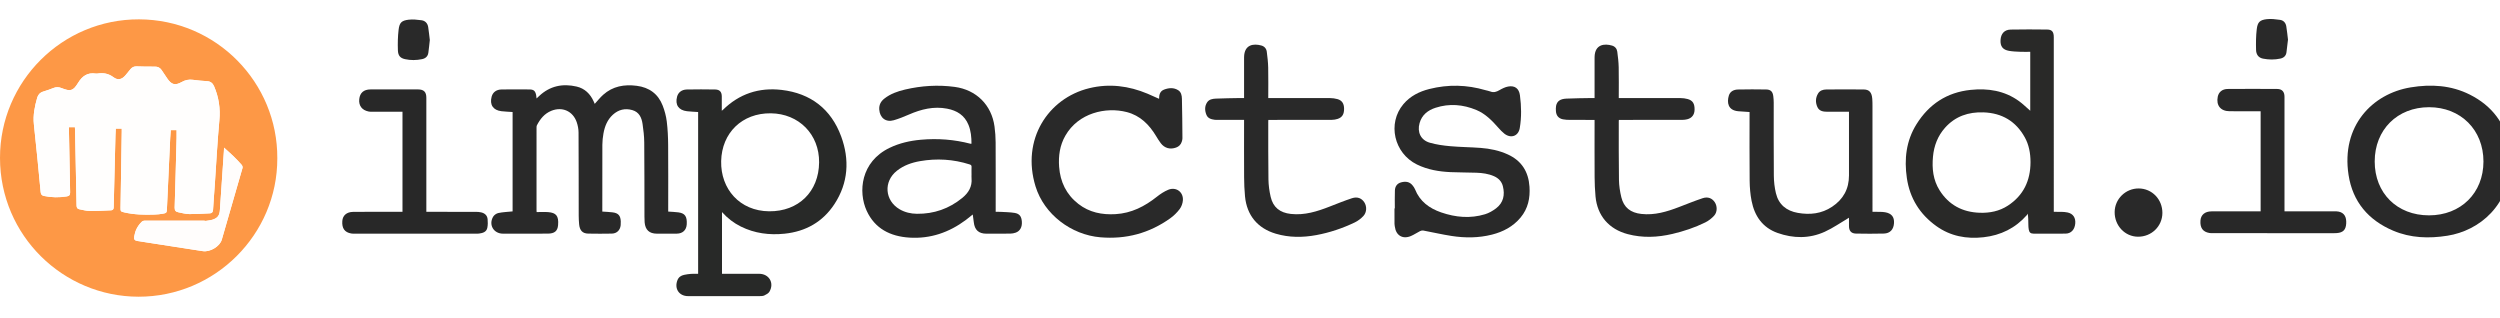
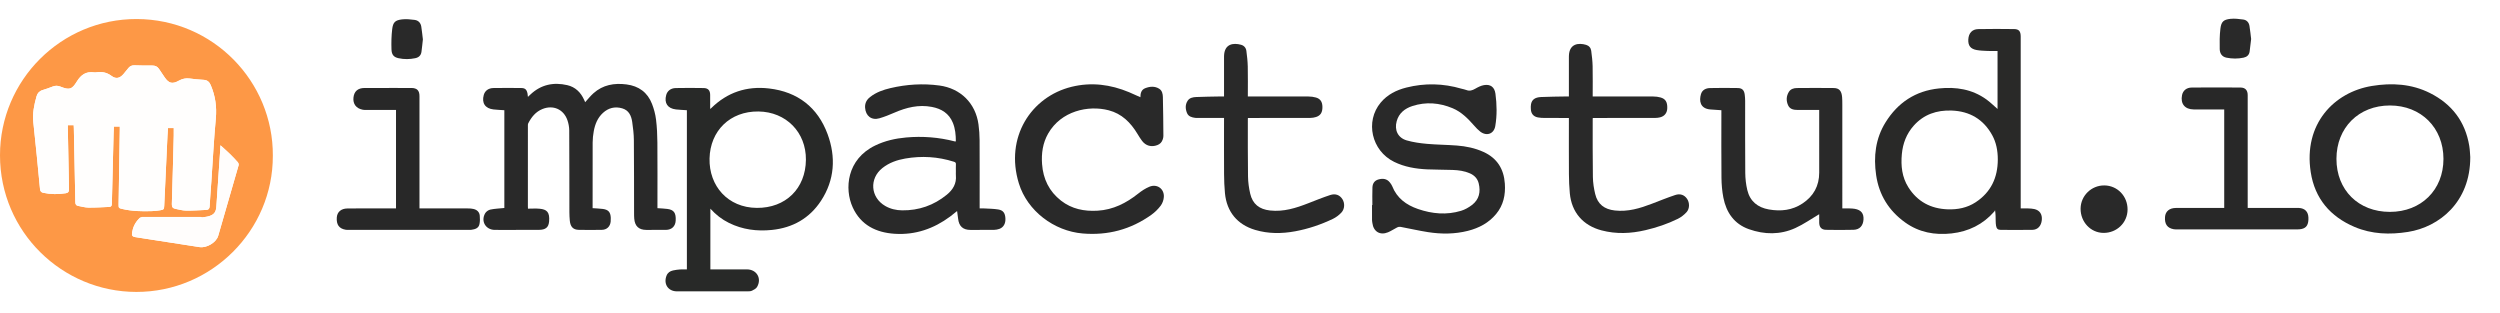
- <svg xmlns="http://www.w3.org/2000/svg" version="1.1" id="Layer_1" x="0px" y="0px" width="7805.379px" height="991.225px" viewBox="44.511 0 7805.379 991.225" enable-background="new 44.511 0 7805.379 991.225" xml:space="preserve">
+ <svg xmlns="http://www.w3.org/2000/svg" version="1.1" id="Layer_1" x="0px" y="0px" width="7933.162px" height="991.225px" viewBox="44.511 0 7933.162 991.225" enable-background="new 44.511 0 7933.162 991.225" xml:space="preserve">
  <g>
    <path display="none" fill="#FFFFFE" d="M0,991.225C0,660.816,0,330.408,0,0c2643.268,0,5286.535,0,7929.805,0   c0,330.408,0,660.816,0,991.225C5286.535,991.225,2643.268,991.225,0,991.225z M910.3,494.162   C911.639,258.513,720.696,61.1,478.5,60.408C239.117,59.723,44.351,254.022,44.511,493.037   c0.163,242.755,197.431,433.049,432.458,433.337C715.614,926.668,910.891,732.136,910.3,494.162z M2224.178,854.936   c-7.771,0-14.926-0.404-22.011,0.113c-7.336,0.54-14.694,1.571-21.881,3.132c-9.442,2.057-16.9,6.917-20.681,16.515   c-10.364,26.305,4.85,49.769,33.025,49.846c74.521,0.202,149.044,0.101,223.566-0.023c4.961-0.007,10.471-0.08,14.748-2.145   c5.893-2.841,12.808-6.472,15.888-11.746c15.784-27.029-1.076-55.741-32.104-55.781c-36.205-0.047-72.406-0.011-108.611-0.011   c-2.545,0-5.096,0-7.418,0c0-64.477,0-128.111,0-192.697c17.338,19.347,36.688,34.192,58.961,45.211   c43.146,21.349,88.82,27.165,136.261,22.292c66.151-6.798,119.323-36.82,155.776-92.334   c43.504-66.245,47.713-139.111,21.013-211.516c-31.357-85.026-94.746-134.404-185.739-145.055   c-70.751-8.281-132.396,12.08-183.555,62.394c-0.793,0.78-1.771,1.371-3.38,2.597c0-15.623,0.034-30.128-0.011-44.634   c-0.043-13.966-6.336-21.435-20.459-21.686c-29.586-0.526-59.198-0.565-88.783,0.015c-15.834,0.31-26.756,9.149-30.278,22.181   c-6.889,25.48,4.517,42.59,30.899,45.651c11.427,1.324,22.967,1.669,34.771,2.482   C2224.178,517.881,2224.178,685.857,2224.178,854.936z M1644.929,349.726c0,103.778,0,207.474,0,310.271   c-15.215,1.562-30.05,2.093-44.387,5.041c-6.159,1.267-13.385,6.354-16.518,11.784c-14.532,25.188,1.72,52.506,30.618,52.702   c18.232,0.118,36.472,0.026,54.707,0.021c28.543-0.012,57.088,0.198,85.628-0.135c20.811-0.242,30.291-7.843,31.938-26.318   c2.71-30.34-7.34-38.701-30.359-40.781c-11.979-1.078-24.14-0.188-36.623-0.188c-0.153-3.236-0.312-5.021-0.312-6.808   c-0.012-85.634-0.018-171.262,0.029-256.892c0.002-2.324-0.004-4.953,1.004-6.924c10.214-19.989,23.77-36.905,45.251-45.592   c33.979-13.741,67.134,0.843,79.17,35.47c3.57,10.271,5.692,21.592,5.755,32.45c0.516,86.418,0.338,172.839,0.49,259.26   c0.016,8.972,0.472,17.969,1.294,26.902c1.804,19.616,10.56,29.013,28.417,29.357c24.568,0.479,49.16,0.476,73.727-0.004   c15.602-0.302,26.062-10.784,27.588-26.25c0.392-3.931,0.472-7.922,0.308-11.87c-0.747-18.039-7.638-25.955-25.487-28.229   c-10.623-1.354-21.381-1.65-32.15-2.43c0-69.748-0.16-139.254,0.154-208.758c0.056-11.808,1.376-23.744,3.479-35.378   c4.009-22.174,12.198-42.688,29.3-58.277c17.516-15.967,38.204-20.955,60.962-14.359c21.229,6.151,28.91,23.567,31.765,43.159   c2.77,19.011,5.088,38.271,5.264,57.44c0.701,77.163,0.481,154.339,0.646,231.509c0.015,6.071,0.063,12.171,0.571,18.218   c1.979,23.562,14.439,35.233,38.045,35.432c20.876,0.175,41.759,0.213,62.632-0.079c18.366-0.257,29.812-11.396,30.804-29.267   c1.357-24.425-5.498-34.451-26.268-37.188c-10.376-1.362-20.895-1.646-31.612-2.44c0-3.033,0-5.938,0-8.835   c0-66.336,0.356-132.677-0.187-199.007c-0.2-24.516-1.291-49.16-4.303-73.458c-2.082-16.803-6.615-33.696-12.74-49.514   c-14.203-36.669-42.057-56.875-81.002-61.888c-38.838-4.998-74.844,1.173-104.92,28.122c-9.48,8.495-17.438,18.694-26.256,28.295   c-0.976-2.262-2.066-4.896-3.238-7.502c-10.684-23.745-27.938-40.689-53.492-46.594c-43.622-10.081-83.248-1.916-116.694,29.478   c-2.543,2.386-5.064,4.792-8.183,7.739c-0.542-4.558-0.674-7.749-1.33-10.826c-2.734-12.793-7.62-17.229-20.601-17.335   c-29.068-0.236-58.146-0.348-87.21,0.064c-16.316,0.232-27.336,8.667-31.041,22.179c-6.979,25.449,4.48,42.741,30.772,45.746   C1621.805,348.552,1633.381,348.924,1644.929,349.726z M6383.238,345.794c-11.898-10.282-22.934-21.353-35.445-30.354   c-45.209-32.52-96.5-40.396-150.6-34.819c-74.188,7.646-130.225,44.796-169.226,107.409   c-32.146,51.603-38.589,108.591-29.993,167.714c9.17,63.073,40.465,113.136,92.037,150.104   c44.146,31.646,94.188,40.817,147.396,34.863c53.785-6.018,99.397-28.372,135.396-69.302c1.108-1.267,1.729-2.964,2.574-4.462   c1.896,12.256,1.771,23.024,1.951,33.796c0.087,5.256,0.288,10.581,1.217,15.73c1.683,9.31,5.756,12.939,15.017,12.985   c33.301,0.164,66.606,0.323,99.908-0.062c17.272-0.198,28.479-12.362,30.271-31.351c1.715-18.222-6.771-30.896-23.868-34.687   c-6.13-1.356-12.538-1.691-18.843-1.949c-7.851-0.319-15.722-0.076-24.291-0.076c0-3.805,0-6.904,0-10.006   c0-178.417,0.004-356.836-0.01-535.255c-0.002-16.546-5.438-23.644-20.603-23.834c-38.058-0.477-76.131-0.678-114.181,0.094   c-19.44,0.394-30.401,12.967-31.479,32.795c-1.059,19.464,6.848,30.157,26.615,33.66c11.361,2.013,23.062,2.372,34.645,2.876   c10.438,0.456,20.91,0.096,31.508,0.096C6383.238,223.937,6383.238,284.955,6383.238,345.794z M3077.659,448.598   c-1.607,0.11-2.439,0.372-3.153,0.188c-50.821-13.271-102.413-17.191-154.668-12.532c-34.088,3.039-67.048,10.456-98.107,25.446   c-90.093,43.479-98.354,137.298-71.349,196.314c25.726,56.224,74.188,80.098,133.412,83.854   c65.338,4.144,123.681-16.04,175.91-54.826c7.144-5.304,13.967-11.039,21.916-17.353c1.155,8.662,2.34,16.362,3.187,24.104   c2.648,24.205,15.33,35.81,39.493,35.825c24.845,0.018,49.69,0.139,74.53-0.215c5.682-0.079,11.602-1.188,16.954-3.104   c13.398-4.796,20.209-17.385,19.146-33.831c-1.062-16.525-7.104-25.221-22.746-27.765c-14.746-2.401-29.889-2.412-44.862-3.316   c-4.61-0.276-9.252-0.045-14.14-0.045c0-4.08,0-6.965,0-9.85c0-68.984,0.224-137.969-0.157-206.949   c-0.093-16.575-1.271-33.261-3.509-49.683c-9.168-67.26-56.811-114.449-124.185-123.531c-52.128-7.027-103.842-3.728-154.915,8.185   c-23.124,5.393-45.566,13.224-64.671,28.186c-11.053,8.648-17.057,19.533-16.072,34.188c1.751,26.113,20.521,40.786,45.459,33.49   c16.104-4.712,31.826-11.044,47.236-17.756c38.188-16.635,77.217-26.381,119.175-18.359c30.695,5.869,54.505,20.587,66.729,50.604   C3075.865,408.5,3077.638,428.092,3077.659,448.598z M4399.404,650.718c-0.371,0.001-0.739,0.002-1.107,0.005   c0,15.857-0.062,31.718,0.053,47.569c0.021,3.147,0.703,6.295,1.104,9.438c3.457,27.269,24.312,39.906,49.694,29.348   c10.146-4.222,19.354-10.665,29.229-15.611c2.924-1.462,6.865-2.266,10.021-1.674c29.248,5.465,58.285,12.226,87.662,16.812   c42.32,6.604,84.752,6.508,126.592-4.103c35.051-8.884,65.972-25.145,89.455-53.438c23.235-27.99,30.11-60.746,27.701-96.287   c-3.164-46.695-24.541-80.935-67.649-100.604c-26.949-12.296-55.601-18.172-84.86-20.409c-31.599-2.413-63.381-2.51-94.931-5.34   c-21.412-1.921-43.097-4.936-63.688-10.833c-28.24-8.085-39.992-32.791-32.033-61.229c7.17-25.637,26.035-40.172,49.711-47.88   c43.092-14.031,85.994-10.397,127.521,6.865c28.266,11.754,49.145,33.259,69.012,55.784c5.738,6.512,11.77,12.982,18.592,18.281   c20.199,15.691,43.596,7.834,47.926-17.33c5.854-33.969,5.097-68.521,0.592-102.574c-2.867-21.706-16.424-31.025-36.729-27.378   c-9.546,1.713-18.878,6.479-27.423,11.396c-9.211,5.299-17.883,8.246-28.271,4.091c-4.851-1.939-10.185-2.626-15.229-4.109   c-58.022-17.039-116.476-18.467-175.062-3.688c-31.496,7.944-59.941,22.098-81.291,47.534   c-50.338,59.977-29.297,153.003,42.514,188.24c33.027,16.204,68.584,22.151,104.889,23.822c26.912,1.241,53.898,0.855,80.83,1.846   c18.742,0.688,37.31,3.152,54.756,10.822c14.129,6.214,24.082,16.544,27.783,31.506c6.68,26.998,1.711,51.376-21.279,68.875   c-10.285,7.826-22.234,14.716-34.52,18.442c-46.008,13.963-91.777,9.782-136.752-5.696c-37.217-12.812-66.817-34.396-81.869-72.47   c-1.711-4.322-4.674-8.279-7.61-11.963c-9.537-11.952-22.164-13.107-35.837-9.398c-12.701,3.444-18.756,12.933-19.271,25.123   C4398.816,613.218,4399.404,631.981,4399.404,650.718z M7883.301,498.249c-0.67-7.889-0.943-21.71-3.146-35.217   c-12.619-77.271-55.396-132.942-124.606-167.711c-58.449-29.362-120.979-32.984-184.575-22.524   c-119.407,19.637-217.602,120.088-193.895,273.562c12.938,83.744,61.979,141.065,139.234,173.837   c54.507,23.116,111.656,24.92,169.494,15.745C7784.752,720.246,7883.801,641.549,7883.301,498.249z M5817.303,679.754   c0,7.717-0.006,16.917,0,26.112c0.01,14.795,6.963,23.14,21.693,23.418c29.061,0.547,58.15,0.71,87.201-0.063   c19.48-0.519,30.493-12.775,31.691-32.592c1.168-19.312-7.582-30.284-27.514-33.897c-5.41-0.983-11-1.177-16.521-1.329   c-7.554-0.221-15.115-0.061-23.172-0.061c0-3.836,0-6.693,0-9.56c0-106.773,0.017-213.545-0.024-320.318   c0-7.659-0.056-15.345-0.646-22.974c-1.537-19.813-9.226-28.93-26.332-29.132c-39.104-0.46-78.229-0.358-117.336,0.023   c-9.957,0.097-19.771,3.171-25.369,12.265c-8.299,13.49-8.791,28.208-2.345,42.442c5.888,12.996,18.25,14.766,30.839,14.812   c22.389,0.085,44.775,0.021,67.827,0.021c0,3.038,0.002,5.357,0.002,7.677c0,63.694-0.09,127.392,0.03,191.082   c0.078,42.235-17.942,74.646-52.795,97.864c-32.812,21.864-69.006,25.771-106.967,19.104   c-35.578-6.251-59.892-26.004-68.405-61.517c-4.263-17.763-6.313-36.438-6.479-54.731c-0.691-76.108-0.26-152.229-0.354-228.342   c-0.006-6.578-0.54-13.19-1.341-19.728c-1.728-14.114-8.086-20.736-22.067-20.96c-29.326-0.47-58.679-0.574-87.996,0.076   c-13.11,0.292-24.856,5.723-28.854,19.437c-5.953,20.43-3.478,45.413,29.451,48.433c11.69,1.072,23.435,1.633,35.384,2.442   c0,3.319,0,6.224,0,9.12c0,68.452-0.456,136.906,0.271,205.353c0.227,21.004,1.985,42.306,6.024,62.889   c9.271,47.237,34.229,83.567,81.074,100.154c49.209,17.424,99.356,18.165,147.344-3.648   C5768.021,711.626,5792.117,694.564,5817.303,679.754z M3663.299,308.497c-12.634-5.612-24.051-10.935-35.658-15.8   c-59.062-24.757-119.965-32.607-182.625-17.245c-128.906,31.604-212.271,160.845-167.332,306.692   c26.869,87.2,111.414,151.021,202.275,158.727c80.163,6.799,152.703-12.619,217.951-59.086   c11.229-7.995,21.517-18.156,29.805-29.148c5.662-7.515,9.37-18.062,9.986-27.517c1.693-25.911-21.471-42.567-45.646-32.646   c-12.707,5.221-24.717,13.15-35.543,21.746c-38.031,30.198-79.479,51.455-128.957,54.367c-42.433,2.497-81.99-5.262-116.229-31.956   c-37.641-29.349-56.625-68.766-60.041-115.779c-2.471-33.98,2.068-66.896,19.324-97.089   c40.812-71.397,126.72-90.774,192.041-73.802c41.625,10.817,69.691,38.921,91.252,74.688c4.621,7.667,9.31,15.361,14.725,22.472   c11.977,15.715,29.436,20.32,48.052,13.479c8.795-3.229,14.646-9.266,17.479-18.083c1.12-3.479,2.122-7.215,2.092-10.821   c-0.343-41.206-0.598-82.417-1.605-123.609c-0.243-9.929-2.302-20.624-11.744-26.516c-14.122-8.808-29.455-7.401-44.165-1.741   C3666.487,284.538,3663.26,295.491,3663.299,308.497z M5022.994,374.374c0,3.476,0,6.305,0,9.133   c0,56.292-0.24,112.584,0.129,168.873c0.133,20.314,0.932,40.694,2.812,60.914c5.592,60.166,41.681,102.172,100.617,117.738   c46.494,12.282,93.08,10.226,139.442-0.669c35.437-8.325,69.935-19.812,102.588-35.903c10.353-5.098,20.164-12.751,27.896-21.335   c10.215-11.347,9.75-30.166,1.547-42.133c-8.441-12.316-21.438-17.572-37.647-12.161c-24.915,8.312-49.312,18.199-73.853,27.63   c-37.901,14.566-76.174,26.128-117.729,21.465c-33.295-3.736-54.49-19.826-62.312-52.238c-4.235-17.562-7.049-35.886-7.336-53.916   c-0.973-61.029-0.528-122.09-0.615-183.137c-0.002-1.239,0.186-2.478,0.324-4.261c3.34,0,6.193,0,9.045,0   c63.164-0.028,126.326-0.015,189.488-0.161c4.962-0.011,10.049-0.632,14.859-1.833c14.506-3.624,22.557-14.146,22.945-29.257   c0.5-19.367-5.514-29.439-21.592-33.918c-7.254-2.021-15.038-2.958-22.586-2.987c-61.312-0.23-122.625-0.13-183.938-0.13   c-2.797,0-5.598,0-8.566,0c0-32.759,0.479-64.479-0.201-96.176c-0.354-16.28-2.305-32.58-4.473-48.746   c-1.229-9.175-7.024-16.081-16.164-18.82c-23.812-7.136-53.518-4.043-54.615,34.87c-0.074,2.642-0.07,5.285-0.074,7.928   c-0.004,37.527-0.002,75.055-0.002,112.583c0,2.567,0,5.135,0,8.36c-3.471,0-6.316-0.05-9.168,0.008   c-26.396,0.532-52.818,0.54-79.186,1.811c-19.396,0.934-29.061,8.398-31.83,22.774c-0.982,5.111-0.782,10.537-0.516,15.789   c0.725,14.147,8.188,23.315,22.041,26.077c7.17,1.43,14.658,1.693,22.008,1.751C4971.65,374.497,4996.959,374.374,5022.994,374.374   z M3928.681,374.302c0,3.986,0,6.881,0,9.776c0.001,56.292-0.237,112.584,0.127,168.874c0.129,20.051,0.884,40.171,2.795,60.121   c5.666,59.109,39.265,99.655,95.896,116.521c41.896,12.48,84.434,12.228,126.959,4.354c41.588-7.7,81.513-21.146,119.631-39.379   c9.963-4.771,19.424-11.947,27.002-20.011c10.874-11.562,11.235-30.169,3.151-42.71c-8.426-13.067-21.826-18.527-38.748-12.938   c-23.442,7.744-46.406,16.979-69.418,25.985c-39.037,15.277-78.396,27.779-121.366,23.039   c-33.902-3.739-55.365-20.312-63.021-53.527c-4.059-17.616-6.613-35.949-6.892-54.003c-0.918-60.244-0.5-120.506-0.582-180.764   c-0.001-1.521,0.146-3.047,0.262-5.271c3.218,0,6.056,0,8.896,0c63.162-0.027,126.324,0.021,189.484-0.206   c5.954-0.022,12.131-1.071,17.807-2.896c14.361-4.607,20.438-14.651,20.271-31.896c-0.146-15.988-6.494-25.929-20.652-29.943   c-7.496-2.125-15.545-3.179-23.353-3.211c-61.312-0.25-122.624-0.14-183.938-0.14c-2.815,0-5.637,0-8.791,0   c0-32.326,0.486-63.757-0.195-95.162c-0.361-16.546-2.303-33.108-4.432-49.544c-1.233-9.545-7.298-16.623-16.729-19.257   c-24.783-6.924-53.181-3.094-54.116,35.665c-0.057,2.376-0.052,4.756-0.052,7.134c-0.003,37.527-0.002,75.056-0.002,112.583   c0,2.766,0,5.532,0,8.581c-5.031,0-8.973-0.069-12.912,0.011c-25.076,0.521-50.169,0.693-75.219,1.794   c-10.249,0.45-21.104,2.229-27.337,11.807c-7.947,12.209-7.362,25.667-2.136,38.686c4.657,11.592,15.461,14.191,26.475,15.707   c2.602,0.357,5.275,0.207,7.92,0.208C3872.907,374.307,3900.344,374.302,3928.681,374.302z M1301.143,348.911   c0,104.695,0,208.378,0,312.436c-14.226,0-27.945-0.006-41.671,0.001c-37.52,0.021-75.043-0.234-112.559,0.188   c-20.14,0.226-32.433,11.202-33.671,28.479c-1.633,22.786,7.178,35.316,27.654,38.959c3.604,0.646,7.365,0.553,11.059,0.553   c126.037,0.021,252.074,0.021,378.111,0.009c3.433,0,6.902,0.12,10.286-0.338c11.729-1.592,23.066-4.826,25.708-18.229   c1.696-8.594,1.688-17.781,0.856-26.554c-1.113-11.838-8.877-18.816-20.251-21.359c-5.092-1.141-10.434-1.624-15.658-1.637   c-48.882-0.118-97.764-0.07-146.646-0.07c-2.774,0-5.55,0-8.746,0c0-3.972,0-6.847,0-9.719c0-115.468,0.002-230.938-0.002-346.403   c-0.001-18.077-7.691-25.925-25.896-26.062c-18.759-0.141-37.521-0.033-56.279-0.033c-30.649,0.001-61.304-0.122-91.95,0.049   c-21.412,0.12-33.268,10.525-35.354,30.458c-2.119,20.212,8.49,34.356,29.045,38.491c3.076,0.619,6.292,0.746,9.443,0.752   C1236.588,348.931,1268.55,348.911,1301.143,348.911z M7177.062,659.759c0-4.058,0-6.937,0-9.812   c0-115.997,0.008-231.993-0.015-347.989c-0.003-15.404-7.485-24.094-22.812-24.202c-51.521-0.362-103.047-0.373-154.569,0.021   c-16.862,0.13-28.051,9.653-30.981,24.136c-5.496,27.151,8.817,45.085,36.691,45.352c29.591,0.283,59.188,0.117,88.777,0.146   c2.795,0.002,5.592,0,8.396,0c0,104.682,0,208.354,0,312.352c-3.438,0-6.336,0-9.231,0c-48.088,0.019-96.182-0.167-144.27,0.146   c-20.616,0.134-33.134,11.062-34.372,28.624c-1.604,22.751,7.265,35.299,27.763,38.873c3.862,0.673,7.896,0.533,11.851,0.535   c122.869,0.053,245.731,0.076,368.604,0.094c5.812,0,11.646,0.141,17.431-0.301c19.815-1.512,28.31-10.291,29.399-30.088   c0.129-2.367,0.127-4.758,0.029-7.131c-0.762-18.967-11.25-29.598-30.262-30.646c-2.898-0.16-5.812-0.104-8.722-0.104   c-48.09-0.005-96.179-0.004-144.271-0.004C7183.639,659.759,7180.773,659.759,7177.062,659.759z M6721.982,588.391   c-41.104-0.237-74.895,32.867-75.209,73.689c-0.328,42.354,32.053,76.637,72.693,76.964c42.295,0.339,76.146-32.487,76.371-74.057   C6796.073,622.406,6763.51,588.636,6721.982,588.391z M7187.977,123.755c-1.699-13.606-3.002-27.764-5.354-41.744   c-1.828-10.816-8.723-18.581-19.67-20.044c-13.451-1.797-27.352-3.654-40.684-2.169c-22.102,2.462-29.166,9.093-31.842,31.322   c-2.566,21.332-2.699,43.088-2.166,64.614c0.332,13.334,6.535,24.354,21.644,27.322c18.062,3.551,36.079,3.772,54.104-0.101   c10.602-2.278,17.586-8.398,19.158-19.349C7185.032,150.602,7186.341,137.516,7187.977,123.755z M1386.473,124.973   c-1.633-13.209-3.001-26.817-5.076-40.318c-1.84-11.969-9.293-19.957-21.115-21.498c-13.191-1.72-26.856-3.228-39.938-1.655   c-21.822,2.624-28.607,8.958-31.281,30.925c-2.592,21.328-2.979,43.096-2.265,64.602c0.563,16.967,7.552,24.408,22.159,27.64   c17.688,3.914,35.562,3.709,53.336-0.021c10.932-2.295,18.009-8.695,19.583-19.93   C1383.697,151.703,1384.923,138.604,1386.473,124.973z" />
    <path fill="#FD9846" d="M910.3,494.162c0.591,237.975-194.686,432.507-433.331,432.213   C241.941,926.086,44.673,735.792,44.511,493.037C44.351,254.022,239.117,59.723,478.5,60.408   C720.696,61.1,911.639,258.513,910.3,494.162z M686.677,689.803c-1.954-0.5-3.907-1.434-5.858-1.436   c-61.938-0.076-123.874-0.091-185.812,0.05c-2.146,0.007-4.29,1.717-6.434,2.635c-1.125,1.111-2.271,2.204-3.371,3.338   c-11.998,12.292-19.042,27.086-21.65,43.946c-1.407,9.102,1.172,12.554,10.168,14.051c15.354,2.549,30.748,4.827,46.126,7.206   c52.655,8.146,105.34,16.093,157.95,24.52c22.163,3.547,52.906-14.386,59.145-35.783c21.744-74.625,43.379-149.284,64.76-224.019   c0.778-2.73-0.567-7.172-2.529-9.399c-8.011-9.116-16.401-17.938-25.119-26.386c-9.942-9.64-20.386-18.763-29.954-27.508   c-0.148,2.905-0.341,7.806-0.674,12.689c-4.118,60.573-8.334,121.138-12.343,181.718c-1.112,16.802-6.66,25.151-22.75,30.354   C701.399,688.016,693.91,688.515,686.677,689.803z M278.344,397.19c0.181,3.354,0.415,6.188,0.474,9.024   c1.639,78.477,3.342,156.944,4.742,235.424c0.12,6.771,2.459,10.568,8.858,11.742c10.882,1.997,21.79,5.225,32.714,5.339   c22.085,0.237,44.193-1.134,66.279-2.128c5.482-0.247,7.929-3.396,8.062-9.442c1.681-74.771,3.605-149.536,5.516-224.304   c0.185-7.268,0.663-14.524,0.979-21.293c6.726,0,12.432,0,18.653,0c0,3.694,0.043,6.812-0.006,9.93   c-1.252,79.011-2.521,158.02-3.77,237.026c-0.173,10.996,0.409,11.936,11.089,14.447c31.39,7.396,63.305,8.062,95.308,6.897   c8.68-0.316,17.418-1.131,25.961-2.661c11.188-2.007,11.954-3.357,12.468-14.439c3.426-73.91,6.821-147.822,10.281-221.729   c0.392-8.36,1.121-16.704,1.665-24.66c6.665,0,12.561,0,18.246,0c0,8.634,0.18,16.552-0.028,24.46   c-1.904,72.382-3.697,144.768-6.05,217.135c-0.303,9.235,3.483,13.208,11.377,14.746c11.122,2.168,22.3,5.436,33.486,5.576   c21.812,0.271,43.657-1.096,65.47-2.225c6.308-0.322,9.223-4.24,9.612-11.127c1.5-26.375,3.679-52.713,5.492-79.065   c4.603-66.688,7.979-133.488,14.161-200.028c3.454-37.193-1.778-71.957-16.242-105.88c-4.308-10.103-10.895-16.041-22.625-16.578   c-14.757-0.677-29.497-2.333-44.161-4.222c-12.278-1.583-23.166,0.623-34.103,6.768c-20.972,11.787-32.089,8.722-45.524-10.912   c-6.11-8.931-11.884-18.1-18.13-26.933c-4.866-6.887-11.503-10.104-20.321-10.014c-19.023,0.196-38.064-0.082-57.077-0.774   c-7.907-0.288-13.938,2.446-18.819,8.113c-5.511,6.399-10.529,13.224-16.047,19.616c-11.487,13.307-23.729,16.532-37.611,6.111   c-15.248-11.446-31.084-14.35-49-11.549c-2.07,0.323-4.268,0.431-6.329,0.123c-25.528-3.812-41.953,7.52-55.095,29.049   c-15.686,25.698-24.011,27.274-51.898,16.178c-8.298-3.302-16.123-3.698-24.529-0.364c-10.539,4.18-21.244,8.055-32.116,11.251   c-10.227,3.005-16.413,9.851-19.124,19.371c-7.75,27.217-13.478,54.506-10.296,83.417c7.739,70.336,14.343,140.8,21.11,211.238   c0.678,7.062,3.916,10.644,10.236,11.969c23.785,5,47.667,5.279,71.646,1.348c7.464-1.229,10.324-4.646,10.132-12.771   c-1.53-64.992-2.564-130.002-3.742-195.006c-0.05-2.776-0.006-5.562-0.006-8.198C266.422,397.19,272.104,397.19,278.344,397.19z" />
    <path fill="#282928" d="M2224.178,854.936c0-169.075,0-337.055,0-505.2c-11.805-0.812-23.345-1.158-34.771-2.482   c-26.386-3.061-37.788-20.17-30.899-45.651c3.522-13.032,14.444-21.871,30.278-22.181c29.585-0.58,59.197-0.542,88.784-0.015   c14.124,0.251,20.417,7.72,20.458,21.686c0.045,14.506,0.011,29.011,0.011,44.634c1.609-1.226,2.587-1.813,3.38-2.597   c51.155-50.314,112.804-70.675,183.555-62.394c90.993,10.651,154.38,60.029,185.739,145.055   c26.702,72.396,22.492,145.271-21.012,211.516c-36.454,55.513-89.625,85.536-155.777,92.334   c-47.438,4.873-93.112-0.944-136.26-22.292c-22.272-11.019-41.625-25.865-58.961-45.211c0,64.586,0,128.225,0,192.697   c2.324,0,4.872,0,7.418,0c36.205,0,72.408-0.036,108.613,0.011c31.022,0.04,47.886,28.752,32.102,55.781   c-3.08,5.275-9.995,8.905-15.887,11.746c-4.278,2.062-9.787,2.138-14.749,2.145c-74.522,0.124-149.044,0.229-223.566,0.023   c-28.179-0.077-43.393-23.541-33.028-49.846c3.78-9.598,11.237-14.458,20.684-16.515c7.188-1.561,14.545-2.592,21.881-3.132   C2209.252,854.528,2216.405,854.936,2224.178,854.936z M2601.889,507.092c0.813-87.425-62.973-152.305-150.751-153.335   c-89.625-1.051-153.085,60.995-155.054,149.271c-1.939,86.961,57.992,155.892,149.957,156.67   C2537.523,660.472,2601.038,598.363,2601.889,507.092z" />
    <path fill="#292929" d="M1644.929,349.726c-11.548-0.801-23.124-1.173-34.594-2.48c-26.292-3.004-37.753-20.296-30.775-45.746   c3.705-13.511,14.727-21.947,31.041-22.179c29.064-0.412,58.146-0.301,87.21-0.064c12.98,0.106,17.864,4.542,20.604,17.335   c0.656,3.077,0.788,6.268,1.33,10.826c3.113-2.947,5.64-5.353,8.183-7.739c33.447-31.394,73.073-39.559,116.694-29.478   c25.557,5.905,42.812,22.85,53.49,46.594c1.173,2.604,2.268,5.24,3.239,7.502c8.819-9.601,16.773-19.8,26.254-28.295   c30.078-26.949,66.083-33.12,104.919-28.122c38.947,5.012,66.799,25.217,81.004,61.888c6.123,15.813,10.66,32.711,12.74,49.514   c3.01,24.298,4.104,48.942,4.301,73.458c0.545,66.332,0.188,132.671,0.188,199.007c0,2.896,0,5.802,0,8.835   c10.72,0.794,21.236,1.078,31.612,2.439c20.769,2.733,27.625,12.764,26.267,37.188c-0.991,17.87-12.437,29.01-30.803,29.267   c-20.874,0.292-41.756,0.254-62.632,0.079c-23.604-0.194-36.068-11.866-38.045-35.432c-0.508-6.047-0.562-12.146-0.571-18.218   c-0.163-77.17,0.054-154.346-0.647-231.508c-0.175-19.174-2.492-38.434-5.263-57.441c-2.853-19.592-10.534-37.007-31.763-43.159   c-22.758-6.596-43.449-1.604-60.962,14.359c-17.104,15.59-25.291,36.104-29.3,58.277c-2.104,11.636-3.43,23.571-3.479,35.378   c-0.313,69.501-0.157,139.01-0.157,208.758c10.772,0.775,21.53,1.072,32.153,2.43c17.853,2.273,24.74,10.189,25.487,28.229   c0.162,3.948,0.083,7.939-0.305,11.87c-1.526,15.466-11.99,25.948-27.591,26.25c-24.563,0.479-49.159,0.483-73.727,0.004   c-17.857-0.349-26.613-9.741-28.417-29.357c-0.822-8.938-1.278-17.936-1.294-26.902c-0.152-86.421,0.022-172.842-0.49-259.26   c-0.062-10.858-2.187-22.182-5.755-32.45c-12.037-34.626-45.189-49.211-79.17-35.47c-21.481,8.687-35.037,25.603-45.251,45.592   c-1.009,1.971-1.002,4.602-1.004,6.924c-0.048,85.629-0.041,171.259-0.029,256.889c0,1.786,0.159,3.57,0.312,6.811   c12.487,0,24.646-0.895,36.625,0.188c23.021,2.08,33.072,10.441,30.361,40.781c-1.65,18.479-11.131,26.076-31.941,26.318   c-28.537,0.333-57.084,0.123-85.629,0.135c-18.231,0.01-36.471,0.103-54.707-0.021c-28.896-0.195-45.146-27.517-30.615-52.701   c3.133-5.435,10.355-10.521,16.519-11.784c14.337-2.948,29.172-3.478,44.387-5.041   C1644.929,557.196,1644.929,453.504,1644.929,349.726z" />
    <path fill="#292928" d="M6383.238,345.794c0-60.839,0-121.857,0-184.025c-10.602,0-21.071,0.359-31.508-0.096   c-11.578-0.505-23.279-0.863-34.646-2.876c-19.771-3.502-27.672-14.196-26.615-33.66c1.074-19.828,12.036-32.401,31.479-32.795   c38.047-0.771,76.123-0.57,114.18-0.094c15.161,0.19,20.602,7.288,20.604,23.834c0.016,178.419,0.01,356.837,0.01,535.255   c0,3.104,0,6.201,0,10.006c8.568,0,16.439-0.243,24.291,0.076c6.307,0.258,12.713,0.593,18.845,1.949   c17.099,3.786,25.582,16.465,23.867,34.687c-1.791,18.984-12.994,31.148-30.271,31.351c-33.299,0.385-66.604,0.226-99.908,0.062   c-9.258-0.046-13.334-3.68-15.016-12.982c-0.932-5.152-1.131-10.479-1.217-15.733c-0.18-10.769-0.055-21.54-1.951-33.796   c-0.85,1.498-1.463,3.199-2.574,4.462c-35.996,40.93-81.607,63.284-135.396,69.302c-53.213,5.954-103.256-3.217-147.396-34.862   c-51.57-36.971-82.867-87.029-92.037-150.104c-8.598-59.123-2.15-116.112,29.992-167.714   c39.002-62.613,95.039-99.763,169.225-107.409c54.101-5.576,105.392,2.303,150.601,34.819   C6360.309,324.442,6371.34,335.513,6383.238,345.794z M6384.08,506.523c0.016-29.396-5.422-54.994-17.508-77.067   c-27.919-50.993-71.756-76.636-129.29-78.646c-46.761-1.633-87.96,12.023-119.968,47.928   c-22.963,25.752-34.607,56.402-37.75,90.329c-3.426,36.983,0.323,72.956,20.672,105.194   c28.883,45.769,71.422,68.114,124.938,69.996c31.465,1.105,61.614-4.799,88.336-22.271   C6362.225,610.125,6383.852,563.806,6384.08,506.523z" />
    <path fill="#292929" d="M3077.659,448.598c-0.021-20.506-1.794-40.097-9.382-58.729c-12.229-30.02-36.035-44.734-66.73-50.604   c-41.958-8.021-80.987,1.728-119.175,18.359c-15.411,6.712-31.132,13.044-47.236,17.756c-24.938,7.295-43.708-7.377-45.459-33.49   c-0.981-14.653,5.022-25.54,16.072-34.188c19.104-14.96,41.548-22.792,64.671-28.185c51.076-11.912,102.785-15.211,154.915-8.185   c67.374,9.083,115.016,56.273,124.185,123.531c2.238,16.422,3.416,33.104,3.506,49.683c0.384,68.981,0.16,137.964,0.16,206.949   c0,2.885,0,5.77,0,9.85c4.885,0,9.526-0.23,14.137,0.045c14.979,0.904,30.118,0.915,44.865,3.316   c15.645,2.544,21.682,11.236,22.745,27.765c1.062,16.446-5.748,29.035-19.146,33.831c-5.354,1.914-11.272,3.023-16.954,3.104   c-24.843,0.354-49.688,0.229-74.53,0.215c-24.163-0.02-36.845-11.62-39.493-35.825c-0.847-7.739-2.028-15.438-3.187-24.104   c-7.949,6.312-14.773,12.047-21.916,17.351c-52.229,38.786-110.572,58.97-175.91,54.826   c-59.222-3.756-107.688-27.63-133.412-83.854c-27.006-59.02-18.744-152.836,71.348-196.314   c31.062-14.991,64.021-22.407,98.108-25.446c52.255-4.66,103.847-0.738,154.668,12.532   C3075.22,448.969,3076.052,448.708,3077.659,448.598z M3077.759,545.186c0-7.923-0.284-15.858,0.105-23.77   c0.237-4.852-1.439-6.631-6.146-8.128c-50.786-16.164-102.435-19.278-154.767-10.177c-26.182,4.554-50.961,13.227-72.192,30.002   c-42.476,33.562-38.1,93.235,8.718,120.4c16.646,9.655,34.823,13.731,53.713,13.971c53.142,0.656,100.482-15.905,141.698-49.521   c19.449-15.855,31.373-35.428,28.919-61.688C3077.464,552.611,3077.759,548.885,3077.759,545.186z" />
    <path fill="#292929" d="M4399.404,650.718c0-18.733-0.588-37.5,0.209-56.203c0.518-12.19,6.568-21.679,19.271-25.123   c13.673-3.709,26.3-2.554,35.837,9.398c2.938,3.684,5.898,7.641,7.609,11.963c15.051,38.07,44.651,59.657,81.869,72.47   c44.976,15.479,90.744,19.659,136.752,5.696c12.28-3.729,24.231-10.616,34.521-18.442c22.992-17.499,27.959-41.877,21.278-68.875   c-3.701-14.962-13.651-25.292-27.783-31.506c-17.445-7.67-36.015-10.136-54.756-10.819c-26.931-0.989-53.918-0.604-80.83-1.849   c-36.304-1.671-71.854-7.617-104.888-23.82c-71.81-35.239-92.851-128.269-42.513-188.242   c21.349-25.438,49.795-39.589,81.291-47.534c58.586-14.779,117.035-13.35,175.061,3.688c5.049,1.482,10.383,2.169,15.23,4.109   c10.388,4.155,19.06,1.208,28.271-4.091c8.545-4.917,17.877-9.683,27.423-11.396c20.309-3.647,33.863,5.672,36.73,27.378   c4.502,34.054,5.26,68.605-0.592,102.574c-4.332,25.164-27.729,33.021-47.926,17.33c-6.824-5.299-12.854-11.771-18.592-18.281   c-19.867-22.525-40.746-44.028-69.013-55.78c-41.522-17.27-84.431-20.9-127.521-6.869c-23.676,7.708-42.541,22.246-49.711,47.88   c-7.959,28.438,3.793,53.146,32.033,61.229c20.596,5.897,42.273,8.912,63.688,10.833c31.547,2.83,63.332,2.929,94.93,5.344   c29.267,2.233,57.914,8.109,84.861,20.405c43.109,19.673,64.486,53.907,67.65,100.604c2.41,35.541-4.465,68.297-27.701,96.287   c-23.484,28.293-54.403,44.554-89.455,53.438c-41.84,10.606-84.271,10.702-126.592,4.103   c-29.377-4.588-58.414-11.351-87.662-16.812c-3.158-0.592-7.102,0.212-10.021,1.674c-9.876,4.946-19.08,11.394-29.229,15.611   c-25.389,10.562-46.238-2.079-49.695-29.348c-0.396-3.146-1.08-6.291-1.104-9.438c-0.115-15.854-0.055-31.712-0.055-47.567   C4398.665,650.72,4399.033,650.719,4399.404,650.718z" />
    <path fill="#292929" d="M7883.301,498.249c0.5,143.301-98.549,221.997-197.494,237.69c-57.838,9.175-114.986,7.368-169.494-15.745   c-77.256-32.771-126.3-90.095-139.234-173.837c-23.707-153.476,74.483-253.923,193.895-273.562   c63.602-10.46,126.126-6.838,184.575,22.524c69.211,34.769,111.991,90.439,124.606,167.711   C7882.357,476.538,7882.631,490.359,7883.301,498.249z M7458.688,504.11c-0.019,98.977,69.738,168.212,169.521,168.252   c99.407,0.04,170.005-69.734,170.036-168.05c0.026-98.719-70.874-169.537-169.785-169.592   C7529.35,334.672,7458.706,405.157,7458.688,504.11z" />
    <path fill="#292929" d="M5817.303,679.754c-25.186,14.812-49.277,31.872-75.678,43.872c-47.986,21.813-98.135,21.072-147.344,3.648   c-46.846-16.587-71.807-52.917-81.074-100.154c-4.039-20.583-5.802-41.885-6.025-62.889c-0.729-68.442-0.271-136.897-0.271-205.353   c0-2.896,0-5.801,0-9.121c-11.952-0.812-23.688-1.373-35.384-2.441c-32.926-3.021-35.4-28.002-29.451-48.437   c3.996-13.714,15.742-19.146,28.854-19.437c29.317-0.65,58.67-0.546,87.996-0.076c13.981,0.224,20.342,6.846,22.067,20.96   c0.801,6.533,1.335,13.146,1.341,19.724c0.093,76.116-0.342,152.233,0.354,228.346c0.166,18.293,2.222,36.973,6.479,54.731   c8.519,35.509,32.828,55.263,68.405,61.517c37.961,6.671,74.153,2.764,106.967-19.104c34.853-23.219,52.873-55.629,52.795-97.864   c-0.121-63.69-0.03-127.388-0.03-191.082c0-2.315-0.002-4.639-0.002-7.677c-23.051,0-45.438,0.062-67.827-0.021   c-12.589-0.052-24.952-1.813-30.839-14.812c-6.446-14.238-5.955-28.952,2.345-42.442c5.598-9.093,15.412-12.168,25.369-12.265   c39.107-0.381,78.229-0.484,117.336-0.023c17.106,0.202,24.795,9.319,26.332,29.132c0.592,7.628,0.646,15.312,0.646,22.974   c0.041,106.773,0.023,213.544,0.023,320.318c0,2.858,0,5.724,0,9.56c8.06,0,15.619-0.16,23.172,0.061   c5.521,0.152,11.109,0.346,16.521,1.325c19.93,3.617,28.68,14.593,27.512,33.901c-1.199,19.812-12.211,32.073-31.689,32.592   c-29.05,0.773-58.143,0.61-87.201,0.063c-14.729-0.278-21.686-8.623-21.691-23.418   C5817.297,696.671,5817.303,687.471,5817.303,679.754z" />
    <path fill="#292929" d="M3663.299,308.497c-0.04-13.006,3.188-23.959,15.43-28.67c14.711-5.66,30.043-7.067,44.166,1.741   c9.445,5.892,11.5,16.587,11.743,26.516c1.013,41.192,1.271,82.404,1.609,123.609c0.028,3.606-0.972,7.342-2.093,10.821   c-2.834,8.816-8.685,14.854-17.479,18.083c-18.618,6.845-36.078,2.236-48.052-13.479c-5.415-7.106-10.104-14.805-14.728-22.473   c-21.558-35.769-49.627-63.869-91.252-74.688c-65.321-16.976-151.229,2.401-192.04,73.802   c-17.257,30.193-21.795,63.105-19.326,97.089c3.416,47.018,22.4,86.435,60.041,115.779c34.239,26.694,73.803,34.453,116.232,31.956   c49.475-2.912,90.924-24.169,128.957-54.367c10.826-8.596,22.836-16.525,35.543-21.746c24.173-9.924,47.337,6.732,45.645,32.646   c-0.613,9.451-4.321,20.002-9.983,27.517c-8.288,10.992-18.576,21.153-29.807,29.148c-65.248,46.467-137.789,65.885-217.949,59.086   c-90.861-7.701-175.406-71.522-202.276-158.729c-44.938-145.849,38.423-275.089,167.332-306.69   c62.66-15.362,123.562-7.512,182.625,17.245C3639.249,297.562,3650.665,302.885,3663.299,308.497z" />
    <path fill="#292929" d="M5022.994,374.374c-26.035,0-51.343,0.124-76.646-0.077c-7.351-0.058-14.838-0.322-22.008-1.751   c-13.854-2.762-21.315-11.93-22.041-26.077c-0.27-5.252-0.472-10.678,0.517-15.789c2.771-14.376,12.438-21.844,31.83-22.774   c26.36-1.271,52.785-1.274,79.187-1.811c2.851-0.058,5.699-0.008,9.168-0.008c0-3.226,0-5.793,0-8.36   c0-37.528-0.002-75.056,0.002-112.583c0.002-2.643,0-5.286,0.074-7.928c1.101-38.914,30.801-42.006,54.615-34.87   c9.139,2.739,14.937,9.645,16.164,18.82c2.168,16.166,4.117,32.465,4.472,48.746c0.683,31.696,0.201,63.417,0.201,96.176   c2.974,0,5.771,0,8.567,0c61.312,0,122.629-0.1,183.938,0.13c7.548,0.028,15.332,0.966,22.586,2.987   c16.081,4.479,22.092,14.552,21.592,33.918c-0.395,15.104-8.439,25.633-22.945,29.257c-4.812,1.201-9.897,1.822-14.859,1.833   c-63.163,0.146-126.326,0.133-189.488,0.161c-2.852,0-5.705,0-9.045,0c-0.143,1.783-0.326,3.021-0.324,4.261   c0.084,61.047-0.354,122.104,0.615,183.137c0.287,18.03,3.101,36.354,7.336,53.916c7.818,32.412,29.018,48.506,62.312,52.238   c41.558,4.663,79.824-6.896,117.729-21.465c24.539-9.431,48.937-19.315,73.852-27.63c16.214-5.411,29.206-0.155,37.648,12.161   c8.203,11.967,8.668,30.786-1.547,42.133c-7.73,8.584-17.547,16.237-27.896,21.335c-32.657,16.091-67.152,27.578-102.588,35.903   c-46.365,10.895-92.951,12.951-139.443,0.669c-58.938-15.566-95.023-57.572-100.617-117.738c-1.881-20.22-2.682-40.6-2.812-60.914   c-0.369-56.289-0.129-112.582-0.129-168.873C5022.994,380.678,5022.994,377.85,5022.994,374.374z" />
    <path fill="#292929" d="M3928.681,374.302c-28.337,0-55.771,0.005-83.209-0.007c-2.642-0.001-5.319,0.149-7.92-0.208   c-11.012-1.515-21.812-4.114-26.472-15.707c-5.229-13.019-5.814-26.477,2.133-38.686c6.233-9.578,17.09-11.354,27.337-11.807   c25.05-1.101,50.146-1.271,75.22-1.794c3.938-0.081,7.879-0.011,12.912-0.011c0-3.049,0-5.815,0-8.581   c0-37.528,0-75.056,0.002-112.583c0-2.377-0.006-4.757,0.055-7.134c0.936-38.759,29.333-42.589,54.113-35.665   c9.437,2.635,15.493,9.712,16.729,19.257c2.13,16.437,4.067,32.998,4.429,49.544c0.688,31.405,0.198,62.835,0.198,95.162   c3.155,0,5.973,0,8.791,0c61.312,0,122.625-0.112,183.937,0.14c7.81,0.032,15.854,1.09,23.354,3.215   c14.16,4.014,20.506,13.951,20.651,29.939c0.162,17.24-5.91,27.284-20.271,31.896c-5.674,1.817-11.854,2.866-17.808,2.893   c-63.162,0.229-126.321,0.179-189.484,0.206c-2.838,0-5.68,0-8.896,0c-0.113,2.227-0.263,3.751-0.262,5.274   c0.082,60.254-0.336,120.516,0.582,180.76c0.273,18.054,2.833,36.387,6.893,54.003c7.65,33.216,29.113,49.788,63.02,53.528   c42.977,4.739,82.33-7.763,121.367-23.038c23.014-9.008,45.977-18.243,69.418-25.987c16.921-5.59,30.32-0.13,38.748,12.938   c8.084,12.541,7.725,31.146-3.15,42.71c-7.578,8.062-17.039,15.239-27.002,20.01c-38.119,18.229-78.043,31.679-119.631,39.379   c-42.523,7.87-85.061,8.127-126.959-4.354c-56.633-16.866-90.229-57.409-95.896-116.521c-1.912-19.95-2.667-40.07-2.795-60.121   c-0.364-56.289-0.126-112.582-0.127-168.874C3928.681,381.184,3928.681,378.288,3928.681,374.302z" />
    <path fill="#282828" d="M1301.143,348.911c-32.592,0-64.554,0.02-96.515-0.031c-3.151-0.006-6.368-0.133-9.443-0.752   c-20.555-4.135-31.163-18.279-29.045-38.491c2.088-19.933,13.94-30.339,35.354-30.458c30.646-0.17,61.301-0.047,91.952-0.049   c18.76,0,37.521-0.107,56.277,0.033c18.2,0.137,25.895,7.985,25.896,26.062c0.005,115.468,0.002,230.936,0.002,346.403   c0,2.872,0,5.747,0,9.719c3.197,0,5.972,0,8.746,0c48.882,0,97.765-0.048,146.646,0.07c5.229,0.013,10.566,0.496,15.658,1.637   c11.374,2.543,19.138,9.521,20.251,21.359c0.827,8.771,0.84,17.96-0.855,26.554c-2.643,13.399-13.979,16.641-25.709,18.229   c-3.384,0.458-6.854,0.338-10.287,0.338c-126.036,0.016-252.073,0.016-378.11-0.009c-3.689,0-7.453,0.093-11.06-0.553   c-20.479-3.643-29.288-16.173-27.653-38.959c1.237-17.275,13.53-28.256,33.671-28.479c37.515-0.423,75.039-0.164,112.559-0.188   c13.725-0.007,27.446,0,41.671,0C1301.143,557.289,1301.143,453.606,1301.143,348.911z" />
    <path fill="#282828" d="M7177.062,659.759c3.711,0,6.574,0,9.438,0c48.092,0,96.182-0.001,144.271,0.004   c2.902,0,5.814-0.059,8.719,0.104c19.012,1.05,29.5,11.681,30.262,30.646c0.098,2.373,0.1,4.766-0.033,7.131   c-1.092,19.797-9.584,28.576-29.396,30.087c-5.783,0.438-11.619,0.302-17.434,0.302c-122.867-0.018-245.729-0.041-368.602-0.095   c-3.951-0.002-7.984,0.139-11.848-0.534c-20.498-3.574-29.364-16.122-27.766-38.873c1.234-17.562,13.756-28.49,34.372-28.624   c48.088-0.312,96.183-0.127,144.271-0.146c2.896,0,5.795,0,9.23,0c0-103.993,0-207.669,0-312.352c-2.802,0-5.604,0.002-8.396,0   c-29.595-0.029-59.188,0.137-88.776-0.146c-27.874-0.266-42.188-18.193-36.688-45.352c2.932-14.483,14.119-24.006,30.979-24.136   c51.521-0.394,103.051-0.383,154.568-0.021c15.322,0.108,22.812,8.798,22.812,24.202c0.02,115.997,0.014,231.992,0.014,347.989   C7177.062,652.823,7177.062,655.702,7177.062,659.759z" />
    <path fill="#292929" d="M6721.982,588.391c41.523,0.245,74.09,34.019,73.855,76.601c-0.229,41.565-34.076,74.396-76.371,74.057   c-40.646-0.327-73.021-34.606-72.693-76.964C6647.092,621.258,6680.881,588.15,6721.982,588.391z" />
    <path fill="#292929" d="M7187.977,123.755c-1.635,13.761-2.94,26.846-4.811,39.851c-1.572,10.951-8.561,17.071-19.158,19.349   c-18.027,3.874-36.041,3.652-54.105,0.101c-15.104-2.969-21.31-13.988-21.641-27.322c-0.534-21.526-0.404-43.283,2.166-64.614   c2.676-22.229,9.74-28.86,31.842-31.322c13.332-1.485,27.229,0.372,40.68,2.169c10.951,1.463,17.842,9.229,19.67,20.044   C7184.975,95.991,7186.277,110.149,7187.977,123.755z" />
    <path fill="#292929" d="M1386.473,124.973c-1.55,13.631-2.771,26.729-4.597,39.745c-1.574,11.235-8.65,17.635-19.583,19.93   c-17.774,3.731-35.65,3.935-53.336,0.021c-14.605-3.232-21.596-10.673-22.159-27.64c-0.715-21.506-0.327-43.274,2.265-64.602   c2.674-21.967,9.459-28.301,31.281-30.925c13.078-1.573,26.742-0.065,39.938,1.655c11.82,1.541,19.275,9.528,21.118,21.498   C1383.471,98.156,1384.84,111.764,1386.473,124.973z" />
    <path fill="#FFFEFD" d="M278.344,397.19c-6.24,0-11.922,0-18.63,0c0,2.637-0.044,5.419,0.006,8.195   c1.177,65.003,2.211,130.016,3.742,195.006c0.192,8.125-2.668,11.549-10.132,12.771c-23.979,3.936-47.862,3.653-71.646-1.347   c-6.32-1.326-9.558-4.905-10.236-11.97c-6.768-70.438-13.371-140.902-21.11-211.238c-3.181-28.912,2.547-56.201,10.296-83.417   c2.71-9.52,8.897-16.366,19.124-19.371c10.872-3.196,21.577-7.071,32.116-11.251c8.406-3.334,16.23-2.938,24.529,0.364   c27.887,11.096,36.212,9.52,51.898-16.178c13.142-21.529,29.566-32.861,55.095-29.049c2.061,0.308,4.259,0.2,6.329-0.123   c17.915-2.801,33.752,0.103,49,11.549c13.886,10.42,26.124,7.195,37.611-6.111c5.52-6.393,10.536-13.217,16.047-19.616   c4.882-5.667,10.912-8.401,18.819-8.113c19.012,0.692,38.054,0.97,57.077,0.774c8.818-0.091,15.456,3.127,20.321,10.014   c6.246,8.833,12.02,18.002,18.132,26.933c13.437,19.634,24.554,22.699,45.522,10.912c10.938-6.146,21.821-8.351,34.104-6.768   c14.665,1.89,29.402,3.545,44.163,4.222c11.729,0.537,18.313,6.476,22.624,16.578c14.462,33.924,19.693,68.688,16.239,105.88   c-6.182,66.54-9.562,133.339-14.157,200.028c-1.817,26.354-3.994,52.69-5.494,79.065c-0.395,6.887-3.311,10.805-9.614,11.128   c-21.811,1.127-43.655,2.495-65.469,2.224c-11.188-0.145-22.366-3.408-33.487-5.576c-7.89-1.538-11.679-5.511-11.377-14.746   c2.353-72.367,4.146-144.753,6.05-217.135c0.208-7.908,0.028-15.826,0.028-24.46c-5.688,0-11.581,0-18.246,0   c-0.544,7.956-1.273,16.3-1.665,24.66c-3.459,73.905-6.854,147.817-10.281,221.729c-0.514,11.082-1.28,12.438-12.468,14.439   c-8.543,1.53-17.281,2.345-25.961,2.662c-32.002,1.164-63.918,0.496-95.304-6.898c-10.684-2.516-11.266-3.451-11.093-14.447   c1.245-79.01,2.518-158.019,3.77-237.026c0.05-3.115,0.006-6.232,0.006-9.929c-6.226,0-11.931,0-18.653,0   c-0.316,6.769-0.798,14.024-0.979,21.293c-1.907,74.767-3.835,149.53-5.516,224.303c-0.136,6.051-2.574,9.195-8.062,9.442   c-22.086,0.994-44.194,2.365-66.279,2.128c-10.924-0.113-21.832-3.342-32.714-5.339c-6.399-1.174-8.738-4.973-8.858-11.741   c-1.399-78.479-3.103-156.949-4.742-235.425C278.758,403.379,278.524,400.544,278.344,397.19z" />
    <path fill="#FFFDFC" d="M686.677,689.803c7.233-1.288,14.726-1.787,21.647-4.023c16.09-5.199,21.639-13.553,22.75-30.354   c4.009-60.58,8.225-121.146,12.343-181.718c0.333-4.887,0.522-9.784,0.674-12.689c9.567,8.745,20.009,17.868,29.954,27.504   c8.718,8.447,17.108,17.271,25.119,26.39c1.962,2.229,3.311,6.669,2.529,9.398c-21.381,74.731-43.016,149.395-64.762,224.02   c-6.232,21.396-36.979,39.33-59.143,35.783c-52.609-8.427-105.295-16.37-157.95-24.52c-15.379-2.379-30.771-4.657-46.126-7.206   c-8.996-1.497-11.575-4.947-10.168-14.051c2.608-16.86,9.652-31.654,21.65-43.946c1.104-1.134,2.246-2.227,3.367-3.338   c1.314-0.124,2.63-0.354,3.941-0.354c49.941-0.042,99.882-0.002,149.824-0.122C657.116,690.541,671.896,690.073,686.677,689.803z" />
    <path display="none" fill="#DC8436" d="M686.677,689.803c-14.782,0.271-29.561,0.737-44.341,0.772   c-49.941,0.12-99.883,0.08-149.824,0.122c-1.312,0-2.627,0.229-3.938,0.354c2.145-0.918,4.288-2.628,6.435-2.635   c61.938-0.141,123.874-0.126,185.812-0.05C682.77,688.37,684.723,689.303,686.677,689.803z" />
    <path display="none" fill="#FEFEFE" d="M2601.889,507.092c-0.851,91.271-64.365,153.38-155.849,152.604   c-91.965-0.778-151.896-69.709-149.957-156.67c1.969-88.273,65.429-150.319,155.054-149.271   C2538.916,354.788,2602.702,419.667,2601.889,507.092z" />
    <path display="none" fill="#FEFEFE" d="M6384.08,506.523c-0.229,57.279-21.855,103.602-70.57,135.458   c-26.721,17.477-56.869,23.381-88.334,22.271c-53.518-1.882-96.057-24.229-124.938-69.996   c-20.35-32.236-24.1-68.211-20.672-105.195c3.145-33.926,14.787-64.576,37.75-90.328c32.008-35.9,73.207-49.561,119.968-47.928   c57.534,2.013,101.371,27.652,129.29,78.646C6378.658,451.529,6384.096,477.131,6384.08,506.523z" />
    <path display="none" fill="#FDFDFD" d="M3077.759,545.186c0,3.699-0.295,7.429,0.048,11.095   c2.455,26.263-9.47,45.831-28.918,61.688c-41.217,33.612-88.562,50.178-141.695,49.521c-18.893-0.235-37.068-4.312-53.713-13.971   c-46.818-27.163-51.194-86.841-8.721-120.4c21.23-16.775,46.015-25.448,72.191-30.002c52.333-9.104,103.98-5.987,154.768,10.177   c4.707,1.497,6.387,3.276,6.146,8.128C3077.475,529.324,3077.759,537.263,3077.759,545.186z" />
    <path display="none" fill="#FEFEFE" d="M7458.688,504.11c0.021-98.953,70.662-169.438,169.771-169.39   c98.911,0.055,169.812,70.873,169.785,169.59c-0.029,98.313-70.629,168.092-170.036,168.052   C7528.426,672.322,7458.669,603.086,7458.688,504.11z" />
  </g>
</svg>
